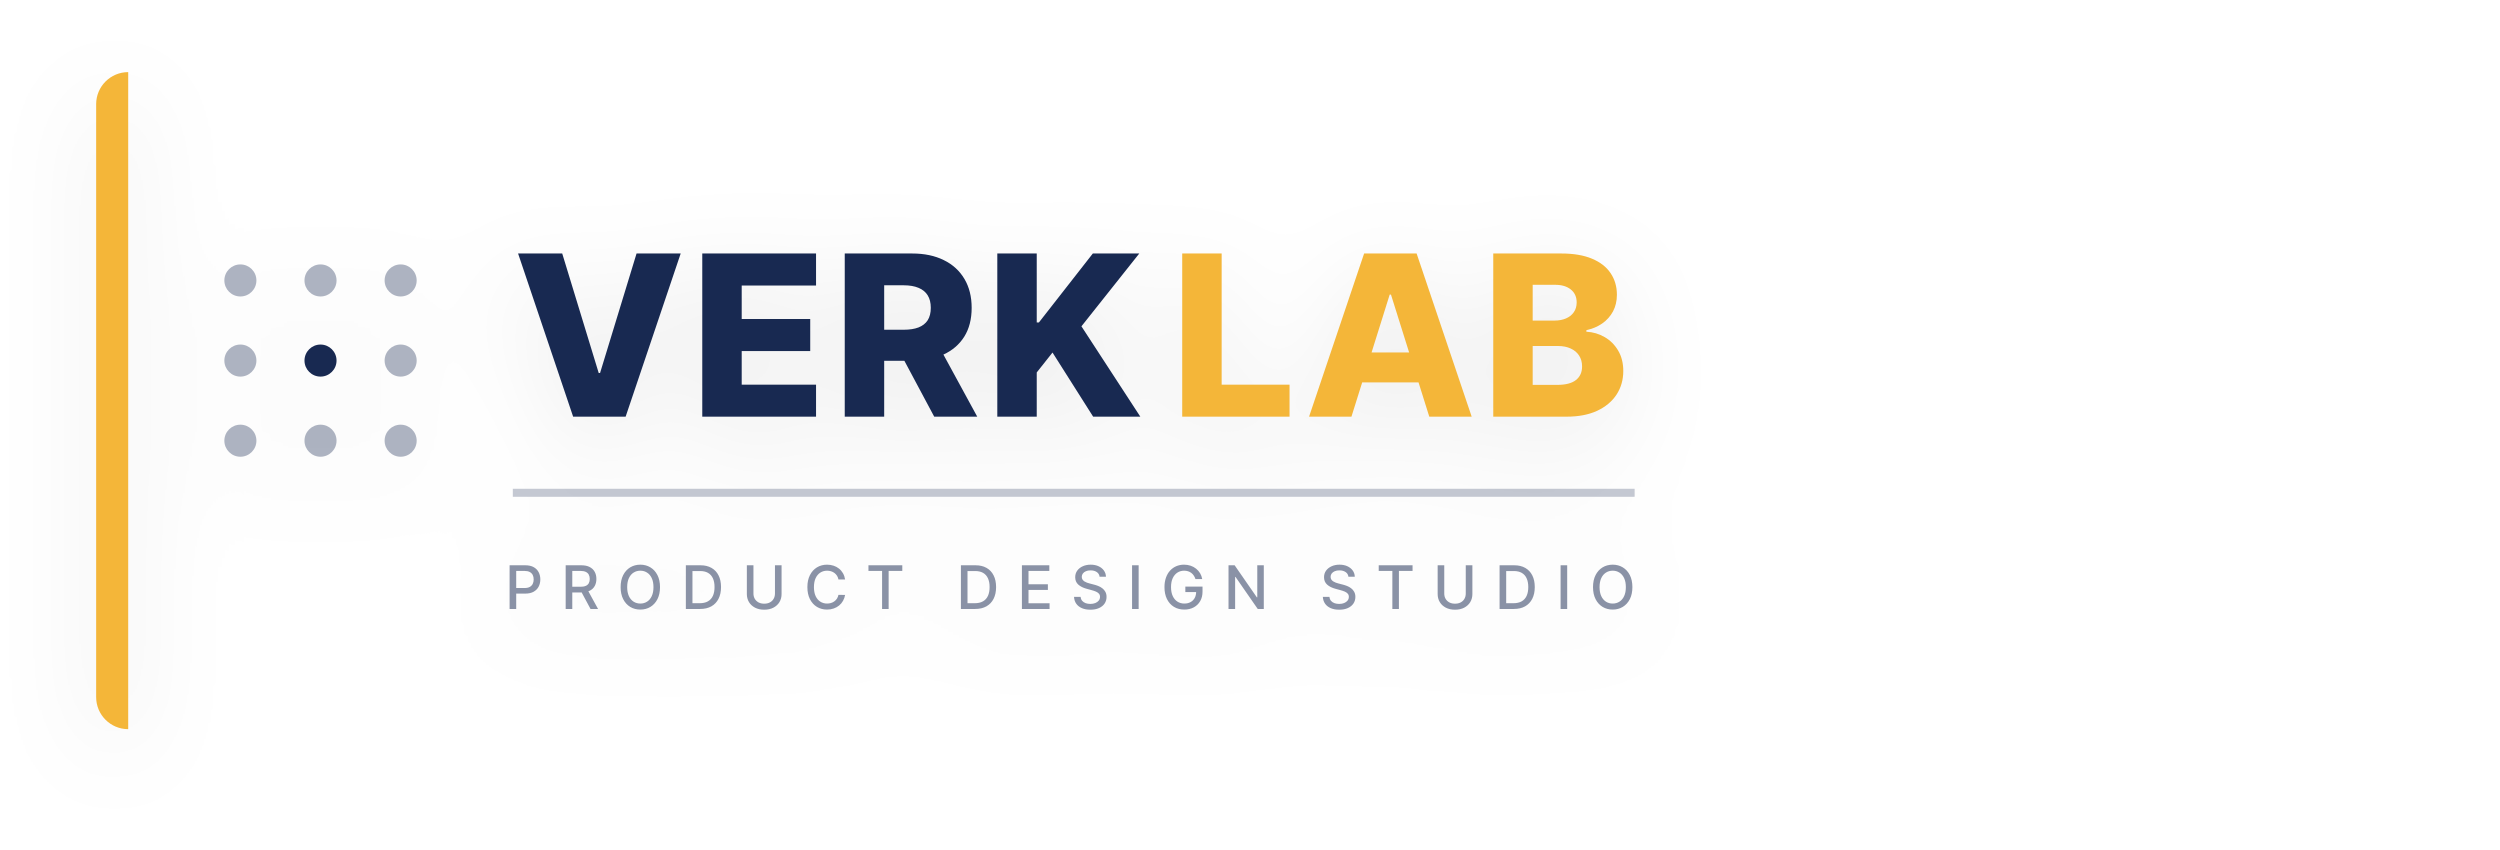
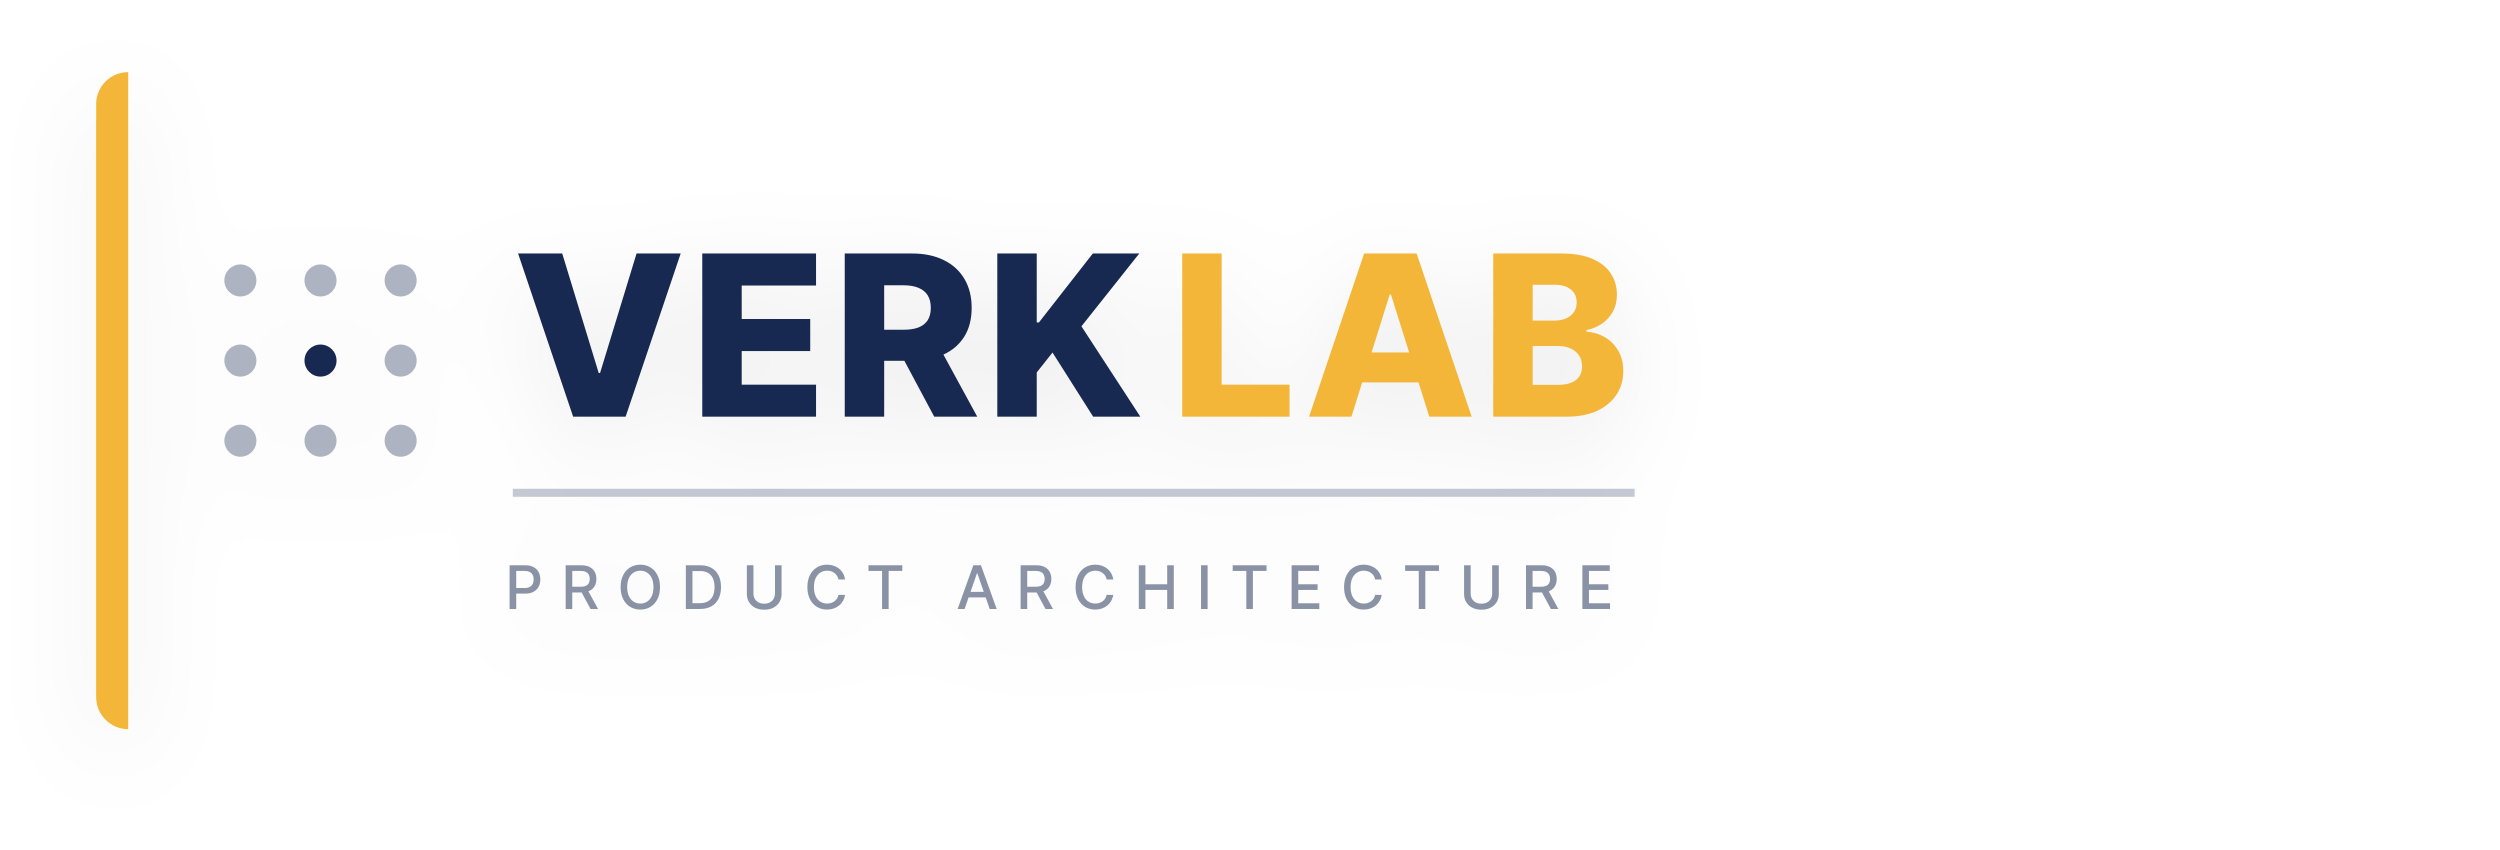
<svg xmlns="http://www.w3.org/2000/svg" width="312" height="106" viewBox="0 0 312 106" fill="none">
  <g filter="url(#filter0_d_53_20)">
    <path d="M12 13C12 10.791 13.791 9 16 9V91C13.791 91 12 89.209 12 87V13Z" fill="#F4B639" />
    <circle cx="30" cy="35" r="2" fill="#182951" fill-opacity="0.35" />
    <circle cx="40" cy="35" r="2" fill="#182951" fill-opacity="0.35" />
    <circle cx="50" cy="35" r="2" fill="#182951" fill-opacity="0.35" />
    <circle cx="30" cy="45" r="2" fill="#182951" fill-opacity="0.35" />
    <circle cx="40" cy="45" r="2" fill="#182951" />
    <circle cx="50" cy="45" r="2" fill="#182951" fill-opacity="0.35" />
    <circle cx="30" cy="55" r="2" fill="#182951" fill-opacity="0.35" />
    <circle cx="40" cy="55" r="2" fill="#182951" fill-opacity="0.35" />
    <circle cx="50" cy="55" r="2" fill="#182951" fill-opacity="0.35" />
    <path d="M70.165 31.636L74.719 46.551H74.888L79.442 31.636H84.95L78.079 52H71.527L64.656 31.636H70.165ZM87.643 52V31.636H101.842V35.633H92.565V39.81H101.116V43.817H92.565V48.003H101.842V52H87.643ZM105.424 52V31.636H113.836C115.361 31.636 116.676 31.912 117.783 32.462C118.897 33.005 119.755 33.787 120.359 34.808C120.962 35.822 121.263 37.026 121.263 38.418C121.263 39.83 120.955 41.029 120.339 42.017C119.722 42.998 118.847 43.747 117.714 44.264C116.58 44.775 115.238 45.03 113.687 45.03H108.367V41.152H112.772C113.514 41.152 114.134 41.056 114.631 40.864C115.135 40.665 115.516 40.367 115.775 39.969C116.033 39.564 116.163 39.047 116.163 38.418C116.163 37.788 116.033 37.267 115.775 36.856C115.516 36.439 115.135 36.127 114.631 35.922C114.128 35.71 113.508 35.604 112.772 35.604H110.346V52H105.424ZM116.888 42.693L121.96 52H116.59L111.619 42.693H116.888ZM124.463 52V31.636H129.385V40.247H129.653L136.385 31.636H142.182L134.963 40.724L142.311 52H136.425L131.354 43.996L129.385 46.481V52H124.463Z" fill="#182951" />
    <path d="M147.541 52V31.636H152.463V48.003H160.935V52H147.541ZM168.661 52H163.371L170.242 31.636H176.794L183.665 52H178.375L173.593 36.767H173.434L168.661 52ZM167.955 43.986H179.012V47.724H167.955V43.986ZM186.358 52V31.636H194.849C196.374 31.636 197.65 31.852 198.677 32.283C199.711 32.714 200.487 33.317 201.004 34.092C201.528 34.868 201.789 35.766 201.789 36.787C201.789 37.562 201.627 38.255 201.302 38.865C200.977 39.468 200.53 39.969 199.96 40.367C199.39 40.764 198.73 41.043 197.981 41.202V41.401C198.803 41.44 199.562 41.662 200.258 42.067C200.961 42.471 201.524 43.035 201.949 43.757C202.373 44.473 202.585 45.322 202.585 46.303C202.585 47.396 202.306 48.374 201.75 49.236C201.193 50.091 200.387 50.767 199.333 51.264C198.279 51.755 197 52 195.495 52H186.358ZM191.279 48.033H194.322C195.389 48.033 196.175 47.831 196.679 47.426C197.189 47.022 197.444 46.458 197.444 45.736C197.444 45.212 197.322 44.761 197.076 44.383C196.831 43.999 196.483 43.704 196.032 43.499C195.582 43.286 195.041 43.18 194.412 43.18H191.279V48.033ZM191.279 40.008H194.004C194.541 40.008 195.018 39.919 195.436 39.74C195.853 39.561 196.178 39.303 196.41 38.965C196.649 38.626 196.768 38.219 196.768 37.742C196.768 37.059 196.526 36.522 196.042 36.131C195.558 35.74 194.905 35.544 194.083 35.544H191.279V40.008Z" fill="#F4B639" />
    <rect x="64" y="61" width="140" height="1" fill="#182951" fill-opacity="0.25" />
-     <path d="M63.599 76V70.546H65.543C65.968 70.546 66.319 70.623 66.598 70.777C66.877 70.932 67.086 71.143 67.224 71.411C67.363 71.677 67.432 71.978 67.432 72.311C67.432 72.647 67.362 72.949 67.221 73.217C67.083 73.483 66.873 73.694 66.593 73.851C66.314 74.005 65.963 74.082 65.541 74.082H64.204V73.385H65.466C65.734 73.385 65.952 73.338 66.119 73.246C66.286 73.152 66.408 73.024 66.486 72.863C66.564 72.701 66.603 72.517 66.603 72.311C66.603 72.105 66.564 71.922 66.486 71.763C66.408 71.603 66.285 71.478 66.116 71.387C65.949 71.296 65.729 71.251 65.456 71.251H64.422V76H63.599ZM70.597 76V70.546H72.541C72.963 70.546 73.314 70.618 73.593 70.764C73.873 70.909 74.083 71.111 74.221 71.368C74.36 71.624 74.429 71.92 74.429 72.255C74.429 72.589 74.359 72.883 74.219 73.137C74.08 73.389 73.871 73.585 73.59 73.725C73.311 73.866 72.961 73.936 72.538 73.936H71.065V73.228H72.464C72.73 73.228 72.947 73.189 73.114 73.113C73.282 73.037 73.406 72.926 73.484 72.78C73.562 72.634 73.601 72.46 73.601 72.255C73.601 72.049 73.561 71.871 73.481 71.72C73.403 71.569 73.279 71.454 73.111 71.374C72.944 71.292 72.725 71.251 72.453 71.251H71.42V76H70.597ZM73.289 73.539L74.637 76H73.699L72.378 73.539H73.289ZM82.369 73.273C82.369 73.855 82.262 74.356 82.049 74.775C81.836 75.192 81.544 75.513 81.173 75.739C80.803 75.963 80.384 76.075 79.913 76.075C79.441 76.075 79.019 75.963 78.648 75.739C78.279 75.513 77.987 75.191 77.774 74.772C77.561 74.353 77.455 73.853 77.455 73.273C77.455 72.69 77.561 72.191 77.774 71.773C77.987 71.354 78.279 71.033 78.648 70.809C79.019 70.584 79.441 70.471 79.913 70.471C80.384 70.471 80.803 70.584 81.173 70.809C81.544 71.033 81.836 71.354 82.049 71.773C82.262 72.191 82.369 72.69 82.369 73.273ZM81.554 73.273C81.554 72.829 81.482 72.455 81.338 72.151C81.196 71.846 81.001 71.615 80.752 71.459C80.505 71.301 80.226 71.222 79.913 71.222C79.599 71.222 79.318 71.301 79.072 71.459C78.825 71.615 78.629 71.846 78.486 72.151C78.344 72.455 78.272 72.829 78.272 73.273C78.272 73.717 78.344 74.091 78.486 74.397C78.629 74.7 78.825 74.931 79.072 75.089C79.318 75.245 79.599 75.323 79.913 75.323C80.226 75.323 80.505 75.245 80.752 75.089C81.001 74.931 81.196 74.7 81.338 74.397C81.482 74.091 81.554 73.717 81.554 73.273ZM87.361 76H85.595V70.546H87.416C87.951 70.546 88.41 70.655 88.793 70.873C89.177 71.09 89.471 71.401 89.675 71.808C89.881 72.213 89.984 72.698 89.984 73.265C89.984 73.833 89.88 74.321 89.672 74.73C89.466 75.138 89.168 75.452 88.778 75.672C88.387 75.891 87.915 76 87.361 76ZM86.418 75.281H87.315C87.731 75.281 88.076 75.203 88.351 75.046C88.626 74.888 88.832 74.66 88.969 74.362C89.106 74.062 89.174 73.696 89.174 73.265C89.174 72.837 89.106 72.474 88.969 72.175C88.834 71.877 88.633 71.651 88.365 71.496C88.097 71.342 87.764 71.265 87.366 71.265H86.418V75.281ZM96.715 70.546H97.541V74.133C97.541 74.515 97.451 74.853 97.272 75.148C97.092 75.441 96.84 75.671 96.515 75.84C96.19 76.007 95.809 76.091 95.373 76.091C94.938 76.091 94.558 76.007 94.233 75.84C93.908 75.671 93.656 75.441 93.476 75.148C93.297 74.853 93.207 74.515 93.207 74.133V70.546H94.03V74.066C94.03 74.313 94.085 74.532 94.193 74.724C94.303 74.916 94.458 75.067 94.659 75.177C94.859 75.285 95.097 75.34 95.373 75.34C95.65 75.34 95.888 75.285 96.089 75.177C96.291 75.067 96.446 74.916 96.552 74.724C96.661 74.532 96.715 74.313 96.715 74.066V70.546ZM105.468 72.319H104.637C104.605 72.142 104.545 71.985 104.458 71.85C104.371 71.716 104.265 71.601 104.138 71.507C104.012 71.413 103.871 71.342 103.715 71.294C103.561 71.246 103.396 71.222 103.222 71.222C102.908 71.222 102.627 71.301 102.378 71.459C102.131 71.617 101.936 71.849 101.792 72.154C101.65 72.46 101.579 72.832 101.579 73.273C101.579 73.717 101.65 74.091 101.792 74.397C101.936 74.702 102.132 74.933 102.381 75.089C102.629 75.245 102.909 75.323 103.22 75.323C103.392 75.323 103.555 75.3 103.71 75.254C103.866 75.206 104.007 75.136 104.133 75.044C104.259 74.951 104.366 74.839 104.453 74.706C104.542 74.571 104.603 74.416 104.637 74.242L105.468 74.245C105.423 74.513 105.337 74.76 105.209 74.985C105.083 75.209 104.921 75.403 104.722 75.566C104.525 75.728 104.299 75.853 104.045 75.941C103.791 76.03 103.514 76.075 103.214 76.075C102.742 76.075 102.321 75.963 101.952 75.739C101.583 75.513 101.291 75.191 101.078 74.772C100.867 74.353 100.761 73.853 100.761 73.273C100.761 72.69 100.868 72.191 101.081 71.773C101.294 71.354 101.585 71.033 101.955 70.809C102.324 70.584 102.744 70.471 103.214 70.471C103.504 70.471 103.774 70.513 104.024 70.596C104.276 70.678 104.502 70.799 104.703 70.958C104.904 71.116 105.07 71.31 105.201 71.539C105.333 71.766 105.421 72.026 105.468 72.319ZM108.383 71.254V70.546H112.605V71.254H110.903V76H110.083V71.254H108.383ZM121.688 76H119.922V70.546H121.744C122.279 70.546 122.738 70.655 123.121 70.873C123.505 71.09 123.798 71.401 124.003 71.808C124.209 72.213 124.312 72.698 124.312 73.265C124.312 73.833 124.208 74.321 124 74.73C123.794 75.138 123.496 75.452 123.105 75.672C122.714 75.891 122.242 76 121.688 76ZM120.745 75.281H121.643C122.058 75.281 122.404 75.203 122.679 75.046C122.954 74.888 123.16 74.66 123.297 74.362C123.434 74.062 123.502 73.696 123.502 73.265C123.502 72.837 123.434 72.474 123.297 72.175C123.162 71.877 122.96 71.651 122.692 71.496C122.424 71.342 122.091 71.265 121.694 71.265H120.745V75.281ZM127.535 76V70.546H130.955V71.254H128.358V72.916H130.776V73.622H128.358V75.291H130.987V76H127.535ZM137.229 71.978C137.201 71.726 137.083 71.531 136.877 71.392C136.671 71.252 136.412 71.182 136.1 71.182C135.876 71.182 135.682 71.218 135.519 71.288C135.356 71.358 135.229 71.454 135.138 71.576C135.049 71.697 135.005 71.835 135.005 71.989C135.005 72.119 135.035 72.231 135.096 72.325C135.158 72.419 135.239 72.498 135.338 72.562C135.439 72.624 135.548 72.676 135.663 72.719C135.778 72.76 135.889 72.793 135.996 72.82L136.529 72.959C136.703 73.001 136.881 73.059 137.064 73.132C137.247 73.204 137.416 73.3 137.573 73.419C137.729 73.538 137.855 73.686 137.951 73.861C138.048 74.037 138.097 74.248 138.097 74.493C138.097 74.802 138.017 75.076 137.858 75.316C137.7 75.555 137.47 75.744 137.168 75.883C136.868 76.021 136.505 76.091 136.078 76.091C135.67 76.091 135.317 76.026 135.018 75.896C134.72 75.766 134.487 75.583 134.318 75.345C134.149 75.105 134.056 74.821 134.038 74.493H134.864C134.88 74.69 134.944 74.854 135.056 74.985C135.169 75.115 135.314 75.212 135.49 75.276C135.667 75.338 135.862 75.369 136.073 75.369C136.306 75.369 136.513 75.332 136.694 75.26C136.877 75.185 137.02 75.082 137.125 74.951C137.23 74.817 137.282 74.662 137.282 74.485C137.282 74.323 137.236 74.191 137.144 74.088C137.053 73.985 136.93 73.9 136.774 73.832C136.619 73.765 136.444 73.705 136.249 73.654L135.604 73.478C135.168 73.359 134.821 73.184 134.566 72.953C134.312 72.722 134.185 72.417 134.185 72.037C134.185 71.723 134.27 71.448 134.44 71.214C134.611 70.98 134.842 70.798 135.133 70.668C135.424 70.537 135.753 70.471 136.118 70.471C136.488 70.471 136.814 70.536 137.096 70.665C137.38 70.795 137.604 70.973 137.767 71.201C137.93 71.426 138.016 71.685 138.023 71.978H137.229ZM142.104 70.546V76H141.281V70.546H142.104ZM149.194 72.269C149.142 72.107 149.073 71.962 148.986 71.835C148.901 71.705 148.799 71.595 148.68 71.504C148.561 71.412 148.425 71.342 148.272 71.294C148.121 71.246 147.955 71.222 147.774 71.222C147.467 71.222 147.19 71.301 146.943 71.459C146.696 71.617 146.501 71.849 146.357 72.154C146.215 72.458 146.144 72.83 146.144 73.27C146.144 73.712 146.216 74.086 146.36 74.391C146.504 74.697 146.701 74.928 146.951 75.087C147.201 75.245 147.486 75.323 147.806 75.323C148.103 75.323 148.361 75.263 148.581 75.142C148.803 75.022 148.974 74.851 149.095 74.631C149.218 74.409 149.279 74.148 149.279 73.848L149.492 73.888H147.931V73.209H150.075V73.829C150.075 74.287 149.978 74.685 149.782 75.022C149.589 75.358 149.321 75.617 148.978 75.8C148.637 75.983 148.246 76.075 147.806 76.075C147.312 76.075 146.879 75.961 146.506 75.734C146.135 75.506 145.846 75.184 145.638 74.767C145.43 74.348 145.326 73.851 145.326 73.275C145.326 72.84 145.387 72.45 145.508 72.103C145.628 71.757 145.798 71.463 146.016 71.222C146.236 70.979 146.495 70.793 146.791 70.665C147.09 70.536 147.415 70.471 147.769 70.471C148.063 70.471 148.338 70.514 148.592 70.601C148.847 70.688 149.075 70.812 149.273 70.972C149.474 71.131 149.64 71.321 149.772 71.541C149.903 71.76 149.992 72.002 150.038 72.269H149.194ZM157.722 70.546V76H156.966L154.193 72H154.143V76H153.32V70.546H154.082L156.857 74.551H156.907V70.546H157.722ZM168.283 71.978C168.254 71.726 168.137 71.531 167.931 71.392C167.725 71.252 167.466 71.182 167.153 71.182C166.93 71.182 166.736 71.218 166.573 71.288C166.409 71.358 166.283 71.454 166.192 71.576C166.103 71.697 166.059 71.835 166.059 71.989C166.059 72.119 166.089 72.231 166.149 72.325C166.212 72.419 166.292 72.498 166.392 72.562C166.493 72.624 166.601 72.676 166.717 72.719C166.832 72.76 166.943 72.793 167.05 72.82L167.582 72.959C167.756 73.001 167.935 73.059 168.118 73.132C168.3 73.204 168.47 73.3 168.626 73.419C168.783 73.538 168.909 73.686 169.004 73.861C169.102 74.037 169.151 74.248 169.151 74.493C169.151 74.802 169.071 75.076 168.911 75.316C168.753 75.555 168.523 75.744 168.221 75.883C167.921 76.021 167.558 76.091 167.132 76.091C166.724 76.091 166.37 76.026 166.072 75.896C165.774 75.766 165.54 75.583 165.372 75.345C165.203 75.105 165.11 74.821 165.092 74.493H165.918C165.934 74.69 165.998 74.854 166.109 74.985C166.223 75.115 166.368 75.212 166.544 75.276C166.721 75.338 166.916 75.369 167.127 75.369C167.359 75.369 167.566 75.332 167.747 75.26C167.93 75.185 168.074 75.082 168.179 74.951C168.284 74.817 168.336 74.662 168.336 74.485C168.336 74.323 168.29 74.191 168.197 74.088C168.107 73.985 167.984 73.9 167.827 73.832C167.673 73.765 167.498 73.705 167.303 73.654L166.658 73.478C166.221 73.359 165.875 73.184 165.619 72.953C165.365 72.722 165.239 72.417 165.239 72.037C165.239 71.723 165.324 71.448 165.494 71.214C165.665 70.98 165.895 70.798 166.187 70.668C166.478 70.537 166.806 70.471 167.172 70.471C167.541 70.471 167.867 70.536 168.15 70.665C168.434 70.795 168.657 70.973 168.821 71.201C168.984 71.426 169.069 71.685 169.076 71.978H168.283ZM172.065 71.254V70.546H176.287V71.254H174.585V76H173.765V71.254H172.065ZM182.927 70.546H183.753V74.133C183.753 74.515 183.663 74.853 183.484 75.148C183.305 75.441 183.052 75.671 182.728 75.84C182.403 76.007 182.022 76.091 181.585 76.091C181.15 76.091 180.77 76.007 180.445 75.84C180.12 75.671 179.868 75.441 179.689 75.148C179.509 74.853 179.42 74.515 179.42 74.133V70.546H180.243V74.066C180.243 74.313 180.297 74.532 180.405 74.724C180.515 74.916 180.671 75.067 180.871 75.177C181.072 75.285 181.31 75.34 181.585 75.34C181.862 75.34 182.101 75.285 182.301 75.177C182.504 75.067 182.658 74.916 182.765 74.724C182.873 74.532 182.927 74.313 182.927 74.066V70.546ZM188.915 76H187.149V70.546H188.971C189.506 70.546 189.965 70.655 190.348 70.873C190.732 71.09 191.026 71.401 191.23 71.808C191.436 72.213 191.539 72.698 191.539 73.265C191.539 73.833 191.435 74.321 191.227 74.73C191.021 75.138 190.723 75.452 190.332 75.672C189.942 75.891 189.469 76 188.915 76ZM187.972 75.281H188.87C189.285 75.281 189.631 75.203 189.906 75.046C190.181 74.888 190.387 74.66 190.524 74.362C190.661 74.062 190.729 73.696 190.729 73.265C190.729 72.837 190.661 72.474 190.524 72.175C190.389 71.877 190.187 71.651 189.919 71.496C189.651 71.342 189.318 71.265 188.921 71.265H187.972V75.281ZM195.585 70.546V76H194.762V70.546H195.585ZM203.722 73.273C203.722 73.855 203.615 74.356 203.402 74.775C203.189 75.192 202.897 75.513 202.526 75.739C202.156 75.963 201.737 76.075 201.266 76.075C200.794 76.075 200.372 75.963 200.001 75.739C199.632 75.513 199.34 75.191 199.127 74.772C198.914 74.353 198.808 73.853 198.808 73.273C198.808 72.69 198.914 72.191 199.127 71.773C199.34 71.354 199.632 71.033 200.001 70.809C200.372 70.584 200.794 70.471 201.266 70.471C201.737 70.471 202.156 70.584 202.526 70.809C202.897 71.033 203.189 71.354 203.402 71.773C203.615 72.191 203.722 72.69 203.722 73.273ZM202.907 73.273C202.907 72.829 202.835 72.455 202.691 72.151C202.549 71.846 202.354 71.615 202.105 71.459C201.858 71.301 201.579 71.222 201.266 71.222C200.952 71.222 200.671 71.301 200.424 71.459C200.178 71.615 199.982 71.846 199.838 72.151C199.696 72.455 199.625 72.829 199.625 73.273C199.625 73.717 199.696 74.091 199.838 74.397C199.982 74.7 200.178 74.931 200.424 75.089C200.671 75.245 200.952 75.323 201.266 75.323C201.579 75.323 201.858 75.245 202.105 75.089C202.354 74.931 202.549 74.7 202.691 74.397C202.835 74.091 202.907 73.717 202.907 73.273Z" fill="#182951" fill-opacity="0.5" />
+     <path d="M63.599 76V70.546H65.543C65.968 70.546 66.319 70.623 66.598 70.777C66.877 70.932 67.086 71.143 67.224 71.411C67.363 71.677 67.432 71.978 67.432 72.311C67.432 72.647 67.362 72.949 67.221 73.217C67.083 73.483 66.873 73.694 66.593 73.851C66.314 74.005 65.963 74.082 65.541 74.082H64.204V73.385H65.466C65.734 73.385 65.952 73.338 66.119 73.246C66.286 73.152 66.408 73.024 66.486 72.863C66.564 72.701 66.603 72.517 66.603 72.311C66.603 72.105 66.564 71.922 66.486 71.763C66.408 71.603 66.285 71.478 66.116 71.387C65.949 71.296 65.729 71.251 65.456 71.251H64.422V76H63.599ZM70.597 76V70.546H72.541C72.963 70.546 73.314 70.618 73.593 70.764C73.873 70.909 74.083 71.111 74.221 71.368C74.36 71.624 74.429 71.92 74.429 72.255C74.429 72.589 74.359 72.883 74.219 73.137C74.08 73.389 73.871 73.585 73.59 73.725C73.311 73.866 72.961 73.936 72.538 73.936H71.065V73.228H72.464C72.73 73.228 72.947 73.189 73.114 73.113C73.282 73.037 73.406 72.926 73.484 72.78C73.562 72.634 73.601 72.46 73.601 72.255C73.601 72.049 73.561 71.871 73.481 71.72C73.403 71.569 73.279 71.454 73.111 71.374C72.944 71.292 72.725 71.251 72.453 71.251H71.42V76H70.597ZM73.289 73.539L74.637 76H73.699L72.378 73.539H73.289ZM82.369 73.273C82.369 73.855 82.262 74.356 82.049 74.775C81.836 75.192 81.544 75.513 81.173 75.739C80.803 75.963 80.384 76.075 79.913 76.075C79.441 76.075 79.019 75.963 78.648 75.739C78.279 75.513 77.987 75.191 77.774 74.772C77.561 74.353 77.455 73.853 77.455 73.273C77.455 72.69 77.561 72.191 77.774 71.773C77.987 71.354 78.279 71.033 78.648 70.809C79.019 70.584 79.441 70.471 79.913 70.471C80.384 70.471 80.803 70.584 81.173 70.809C81.544 71.033 81.836 71.354 82.049 71.773C82.262 72.191 82.369 72.69 82.369 73.273ZM81.554 73.273C81.554 72.829 81.482 72.455 81.338 72.151C81.196 71.846 81.001 71.615 80.752 71.459C80.505 71.301 80.226 71.222 79.913 71.222C79.599 71.222 79.318 71.301 79.072 71.459C78.825 71.615 78.629 71.846 78.486 72.151C78.344 72.455 78.272 72.829 78.272 73.273C78.272 73.717 78.344 74.091 78.486 74.397C78.629 74.7 78.825 74.931 79.072 75.089C79.318 75.245 79.599 75.323 79.913 75.323C80.226 75.323 80.505 75.245 80.752 75.089C81.001 74.931 81.196 74.7 81.338 74.397C81.482 74.091 81.554 73.717 81.554 73.273ZM87.361 76H85.595V70.546H87.416C87.951 70.546 88.41 70.655 88.793 70.873C89.177 71.09 89.471 71.401 89.675 71.808C89.881 72.213 89.984 72.698 89.984 73.265C89.984 73.833 89.88 74.321 89.672 74.73C89.466 75.138 89.168 75.452 88.778 75.672C88.387 75.891 87.915 76 87.361 76ZM86.418 75.281H87.315C87.731 75.281 88.076 75.203 88.351 75.046C88.626 74.888 88.832 74.66 88.969 74.362C89.106 74.062 89.174 73.696 89.174 73.265C89.174 72.837 89.106 72.474 88.969 72.175C88.834 71.877 88.633 71.651 88.365 71.496C88.097 71.342 87.764 71.265 87.366 71.265H86.418V75.281ZM96.715 70.546H97.541V74.133C97.541 74.515 97.451 74.853 97.272 75.148C97.092 75.441 96.84 75.671 96.515 75.84C96.19 76.007 95.809 76.091 95.373 76.091C94.938 76.091 94.558 76.007 94.233 75.84C93.908 75.671 93.656 75.441 93.476 75.148C93.297 74.853 93.207 74.515 93.207 74.133V70.546H94.03V74.066C94.03 74.313 94.085 74.532 94.193 74.724C94.303 74.916 94.458 75.067 94.659 75.177C94.859 75.285 95.097 75.34 95.373 75.34C95.65 75.34 95.888 75.285 96.089 75.177C96.291 75.067 96.446 74.916 96.552 74.724C96.661 74.532 96.715 74.313 96.715 74.066V70.546ZM105.468 72.319H104.637C104.605 72.142 104.545 71.985 104.458 71.85C104.371 71.716 104.265 71.601 104.138 71.507C104.012 71.413 103.871 71.342 103.715 71.294C103.561 71.246 103.396 71.222 103.222 71.222C102.908 71.222 102.627 71.301 102.378 71.459C102.131 71.617 101.936 71.849 101.792 72.154C101.65 72.46 101.579 72.832 101.579 73.273C101.579 73.717 101.65 74.091 101.792 74.397C101.936 74.702 102.132 74.933 102.381 75.089C102.629 75.245 102.909 75.323 103.22 75.323C103.392 75.323 103.555 75.3 103.71 75.254C103.866 75.206 104.007 75.136 104.133 75.044C104.259 74.951 104.366 74.839 104.453 74.706C104.542 74.571 104.603 74.416 104.637 74.242L105.468 74.245C105.423 74.513 105.337 74.76 105.209 74.985C105.083 75.209 104.921 75.403 104.722 75.566C104.525 75.728 104.299 75.853 104.045 75.941C103.791 76.03 103.514 76.075 103.214 76.075C102.742 76.075 102.321 75.963 101.952 75.739C101.583 75.513 101.291 75.191 101.078 74.772C100.867 74.353 100.761 73.853 100.761 73.273C100.761 72.69 100.868 72.191 101.081 71.773C101.294 71.354 101.585 71.033 101.955 70.809C102.324 70.584 102.744 70.471 103.214 70.471C103.504 70.471 103.774 70.513 104.024 70.596C104.276 70.678 104.502 70.799 104.703 70.958C104.904 71.116 105.07 71.31 105.201 71.539C105.333 71.766 105.421 72.026 105.468 72.319ZM108.383 71.254V70.546H112.605V71.254H110.903V76H110.083V71.254H108.383ZM120.383 76H119.51L121.472 70.546H122.423L124.386 76H123.513L121.971 71.536H121.928L120.383 76ZM120.53 73.864H123.363V74.556H120.53V73.864ZM127.374 76V70.546H129.318C129.741 70.546 130.091 70.618 130.37 70.764C130.651 70.909 130.86 71.111 130.999 71.368C131.137 71.624 131.206 71.92 131.206 72.255C131.206 72.589 131.136 72.883 130.996 73.137C130.858 73.389 130.648 73.585 130.367 73.725C130.089 73.866 129.738 73.936 129.315 73.936H127.843V73.228H129.241C129.507 73.228 129.724 73.189 129.891 73.113C130.059 73.037 130.183 72.926 130.261 72.78C130.339 72.634 130.378 72.46 130.378 72.255C130.378 72.049 130.338 71.871 130.258 71.72C130.18 71.569 130.057 71.454 129.888 71.374C129.721 71.292 129.502 71.251 129.23 71.251H128.197V76H127.374ZM130.067 73.539L131.414 76H130.477L129.156 73.539H130.067ZM138.938 72.319H138.107C138.075 72.142 138.016 71.985 137.929 71.85C137.842 71.716 137.735 71.601 137.609 71.507C137.483 71.413 137.342 71.342 137.186 71.294C137.031 71.246 136.867 71.222 136.693 71.222C136.379 71.222 136.097 71.301 135.849 71.459C135.602 71.617 135.407 71.849 135.263 72.154C135.121 72.46 135.05 72.832 135.05 73.273C135.05 73.717 135.121 74.091 135.263 74.397C135.407 74.702 135.603 74.933 135.851 75.089C136.1 75.245 136.38 75.323 136.69 75.323C136.863 75.323 137.026 75.3 137.18 75.254C137.337 75.206 137.478 75.136 137.604 75.044C137.73 74.951 137.836 74.839 137.923 74.706C138.012 74.571 138.074 74.416 138.107 74.242L138.938 74.245C138.894 74.513 138.808 74.76 138.68 74.985C138.554 75.209 138.391 75.403 138.192 75.566C137.995 75.728 137.77 75.853 137.516 75.941C137.262 76.03 136.985 76.075 136.685 76.075C136.213 76.075 135.792 75.963 135.423 75.739C135.053 75.513 134.762 75.191 134.549 74.772C134.338 74.353 134.232 73.853 134.232 73.273C134.232 72.69 134.339 72.191 134.552 71.773C134.765 71.354 135.056 71.033 135.425 70.809C135.795 70.584 136.214 70.471 136.685 70.471C136.974 70.471 137.244 70.513 137.495 70.596C137.747 70.678 137.973 70.799 138.174 70.958C138.374 71.116 138.54 71.31 138.672 71.539C138.803 71.766 138.892 72.026 138.938 72.319ZM142.123 76V70.546H142.946V72.916H145.665V70.546H146.491V76H145.665V73.622H142.946V76H142.123ZM150.712 70.546V76H149.889V70.546H150.712ZM153.842 71.254V70.546H158.063V71.254H156.361V76H155.541V71.254H153.842ZM161.196 76V70.546H164.616V71.254H162.019V72.916H164.437V73.622H162.019V75.291H164.648V76H161.196ZM172.446 72.319H171.615C171.583 72.142 171.523 71.985 171.436 71.85C171.349 71.716 171.243 71.601 171.117 71.507C170.99 71.413 170.849 71.342 170.693 71.294C170.539 71.246 170.374 71.222 170.2 71.222C169.886 71.222 169.605 71.301 169.356 71.459C169.109 71.617 168.914 71.849 168.77 72.154C168.628 72.46 168.557 72.832 168.557 73.273C168.557 73.717 168.628 74.091 168.77 74.397C168.914 74.702 169.11 74.933 169.359 75.089C169.607 75.245 169.887 75.323 170.198 75.323C170.37 75.323 170.533 75.3 170.688 75.254C170.844 75.206 170.985 75.136 171.111 75.044C171.237 74.951 171.344 74.839 171.431 74.706C171.52 74.571 171.581 74.416 171.615 74.242L172.446 74.245C172.401 74.513 172.315 74.76 172.187 74.985C172.061 75.209 171.899 75.403 171.7 75.566C171.503 75.728 171.277 75.853 171.023 75.941C170.769 76.03 170.492 76.075 170.192 76.075C169.72 76.075 169.299 75.963 168.93 75.739C168.561 75.513 168.269 75.191 168.056 74.772C167.845 74.353 167.739 73.853 167.739 73.273C167.739 72.69 167.846 72.191 168.059 71.773C168.272 71.354 168.563 71.033 168.933 70.809C169.302 70.584 169.722 70.471 170.192 70.471C170.482 70.471 170.752 70.513 171.002 70.596C171.254 70.678 171.481 70.799 171.681 70.958C171.882 71.116 172.048 71.31 172.179 71.539C172.311 71.766 172.399 72.026 172.446 72.319ZM175.361 71.254V70.546H179.583V71.254H177.881V76H177.061V71.254H175.361ZM186.223 70.546H187.049V74.133C187.049 74.515 186.959 74.853 186.78 75.148C186.601 75.441 186.348 75.671 186.023 75.84C185.699 76.007 185.318 76.091 184.881 76.091C184.446 76.091 184.066 76.007 183.741 75.84C183.416 75.671 183.164 75.441 182.985 75.148C182.805 74.853 182.716 74.515 182.716 74.133V70.546H183.539V74.066C183.539 74.313 183.593 74.532 183.701 74.724C183.811 74.916 183.966 75.067 184.167 75.177C184.368 75.285 184.606 75.34 184.881 75.34C185.158 75.34 185.397 75.285 185.597 75.177C185.8 75.067 185.954 74.916 186.061 74.724C186.169 74.532 186.223 74.313 186.223 74.066V70.546ZM190.445 76V70.546H192.39C192.812 70.546 193.163 70.618 193.442 70.764C193.722 70.909 193.932 71.111 194.07 71.368C194.209 71.624 194.278 71.92 194.278 72.255C194.278 72.589 194.208 72.883 194.068 73.137C193.929 73.389 193.719 73.585 193.439 73.725C193.16 73.866 192.81 73.936 192.387 73.936H190.914V73.228H192.312C192.579 73.228 192.795 73.189 192.962 73.113C193.131 73.037 193.254 72.926 193.332 72.78C193.411 72.634 193.45 72.46 193.45 72.255C193.45 72.049 193.41 71.871 193.33 71.72C193.252 71.569 193.128 71.454 192.96 71.374C192.793 71.292 192.573 71.251 192.302 71.251H191.268V76H190.445ZM193.138 73.539L194.486 76H193.548L192.227 73.539H193.138ZM197.479 76V70.546H200.899V71.254H198.302V72.916H200.721V73.622H198.302V75.291H200.931V76H197.479Z" fill="#182951" fill-opacity="0.5" />
  </g>
  <defs>
    <filter id="filter0_d_53_20" x="0" y="0" width="324" height="106" filterUnits="userSpaceOnUse" color-interpolation-filters="sRGB">
      <feFlood flood-opacity="0" result="BackgroundImageFix" />
      <feColorMatrix in="SourceAlpha" type="matrix" values="0 0 0 0 0 0 0 0 0 0 0 0 0 0 0 0 0 0 127 0" result="hardAlpha" />
      <feOffset dy="3" />
      <feGaussianBlur stdDeviation="6" />
      <feColorMatrix type="matrix" values="0 0 0 0 0 0 0 0 0 0 0 0 0 0 0 0 0 0 0.08 0" />
      <feBlend mode="normal" in2="BackgroundImageFix" result="effect1_dropShadow_53_20" />
      <feBlend mode="normal" in="SourceGraphic" in2="effect1_dropShadow_53_20" result="shape" />
    </filter>
  </defs>
</svg>
